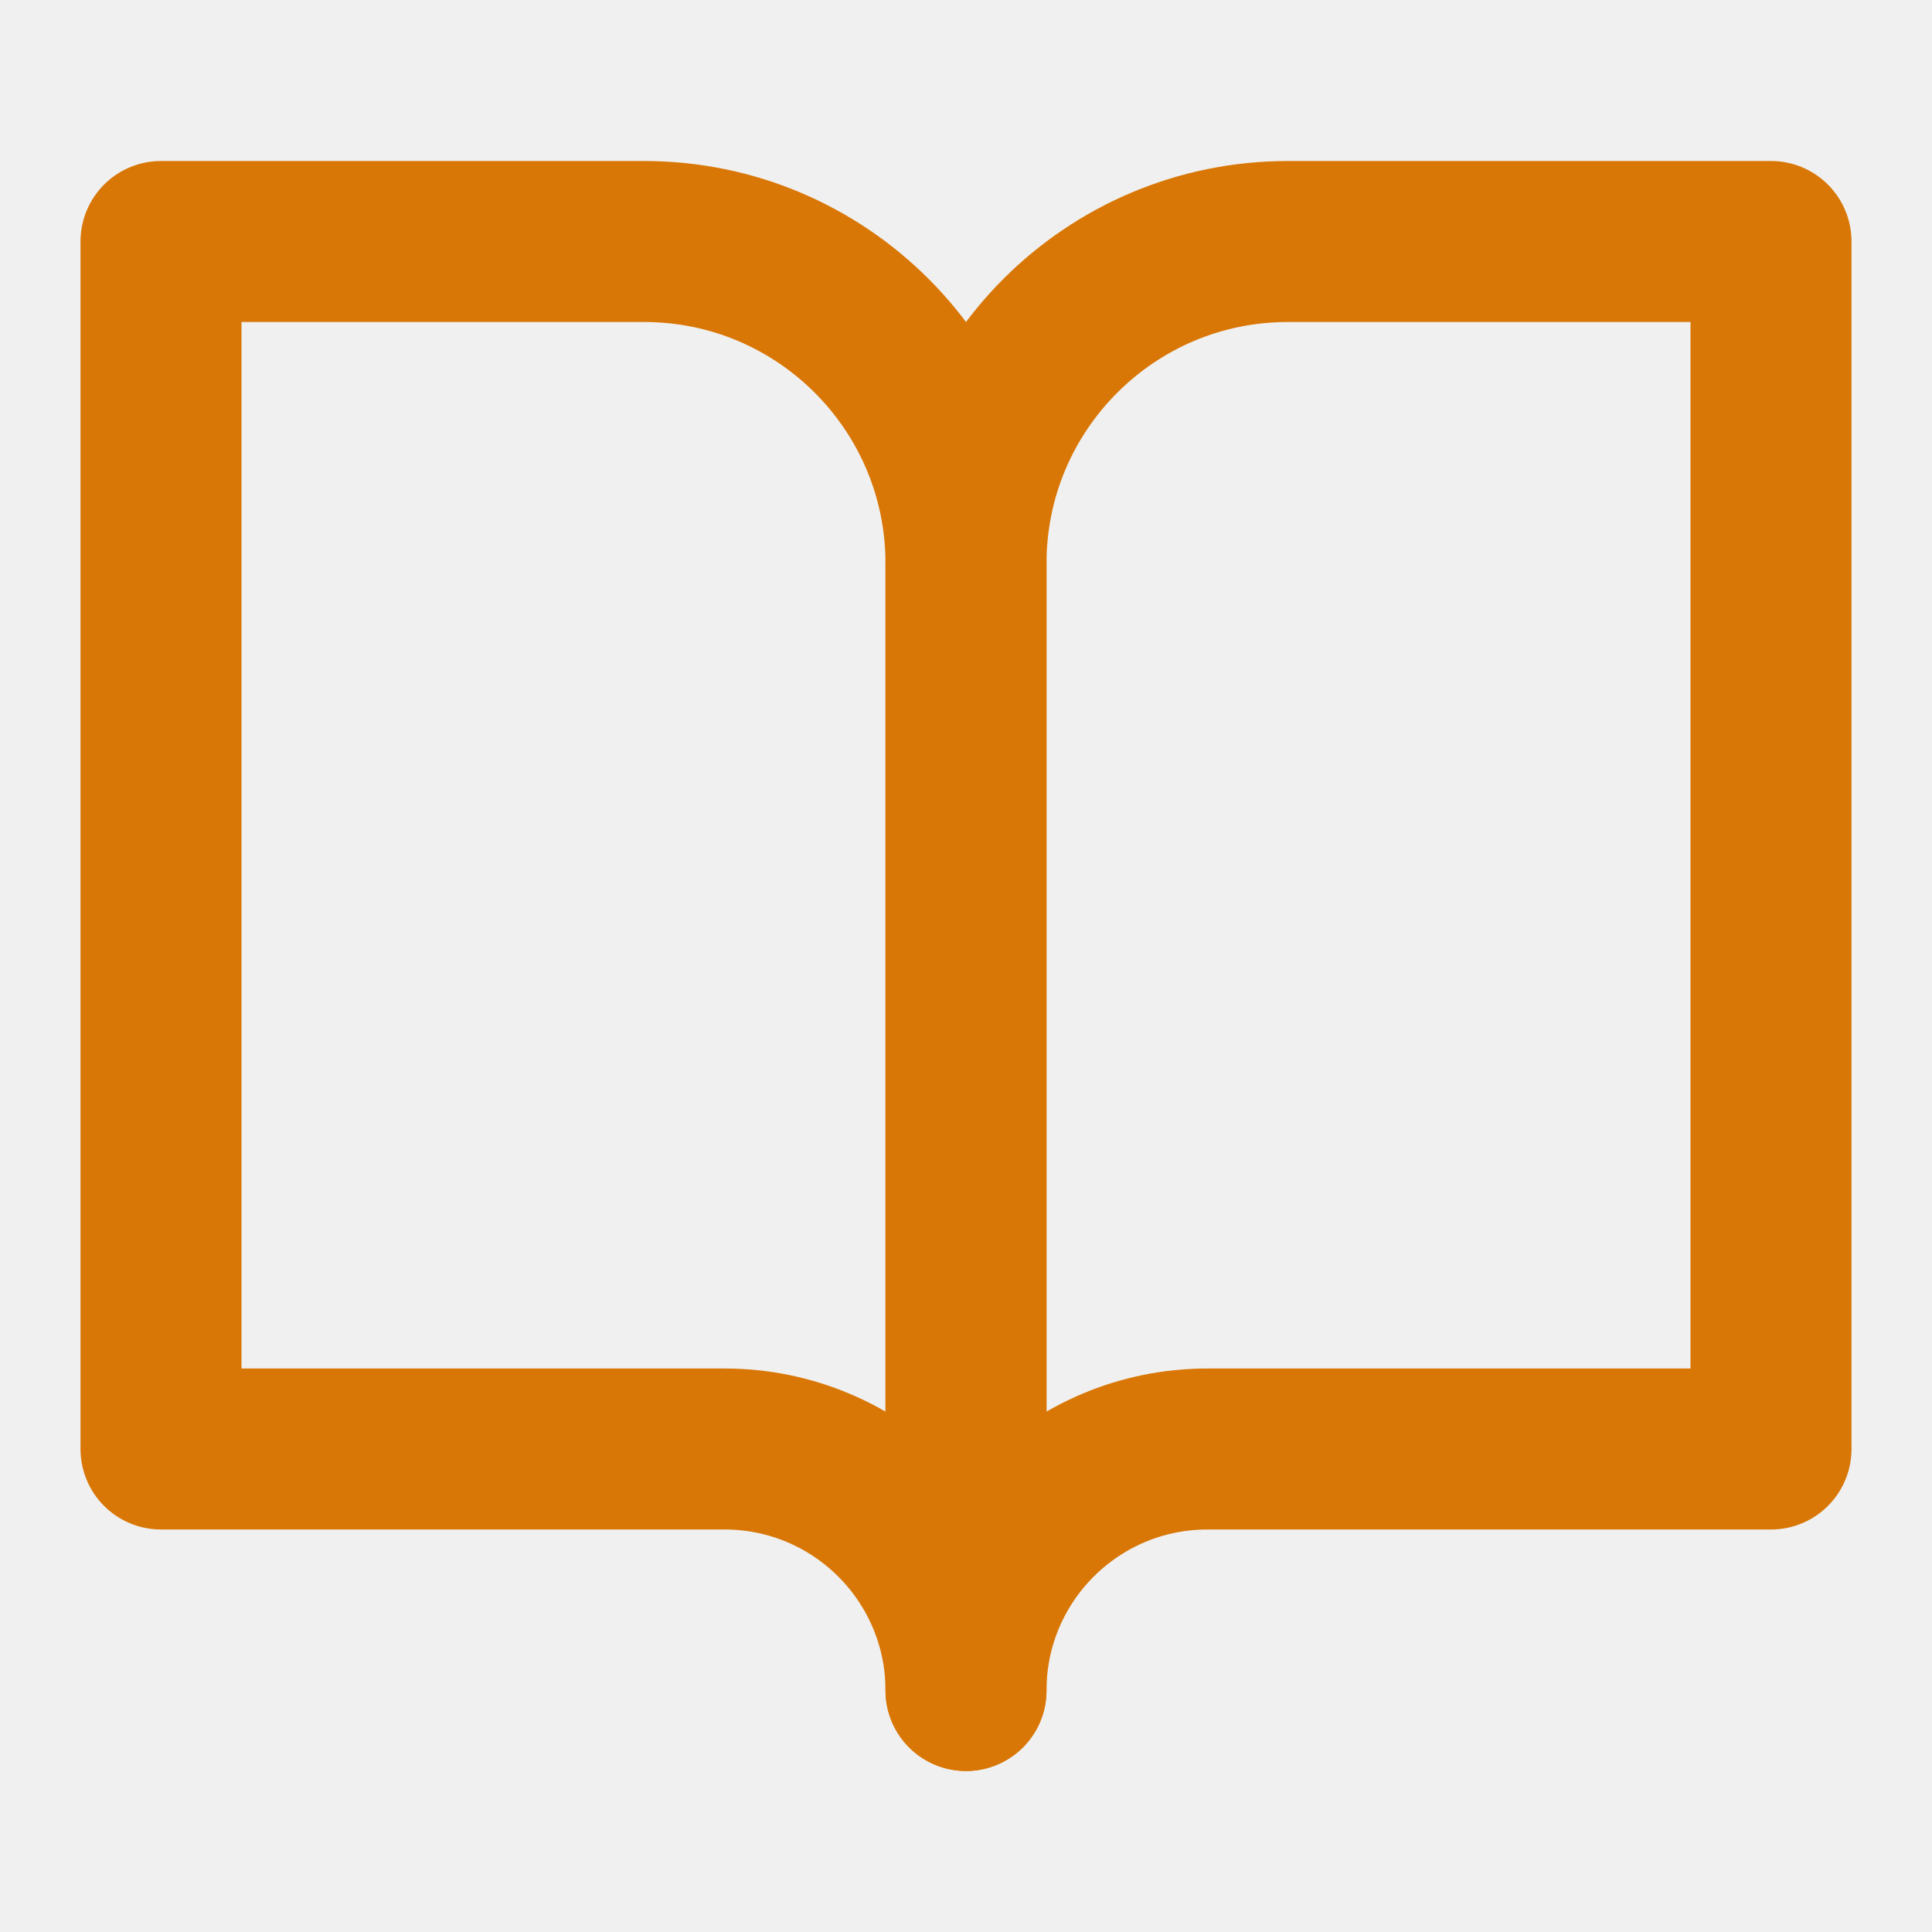
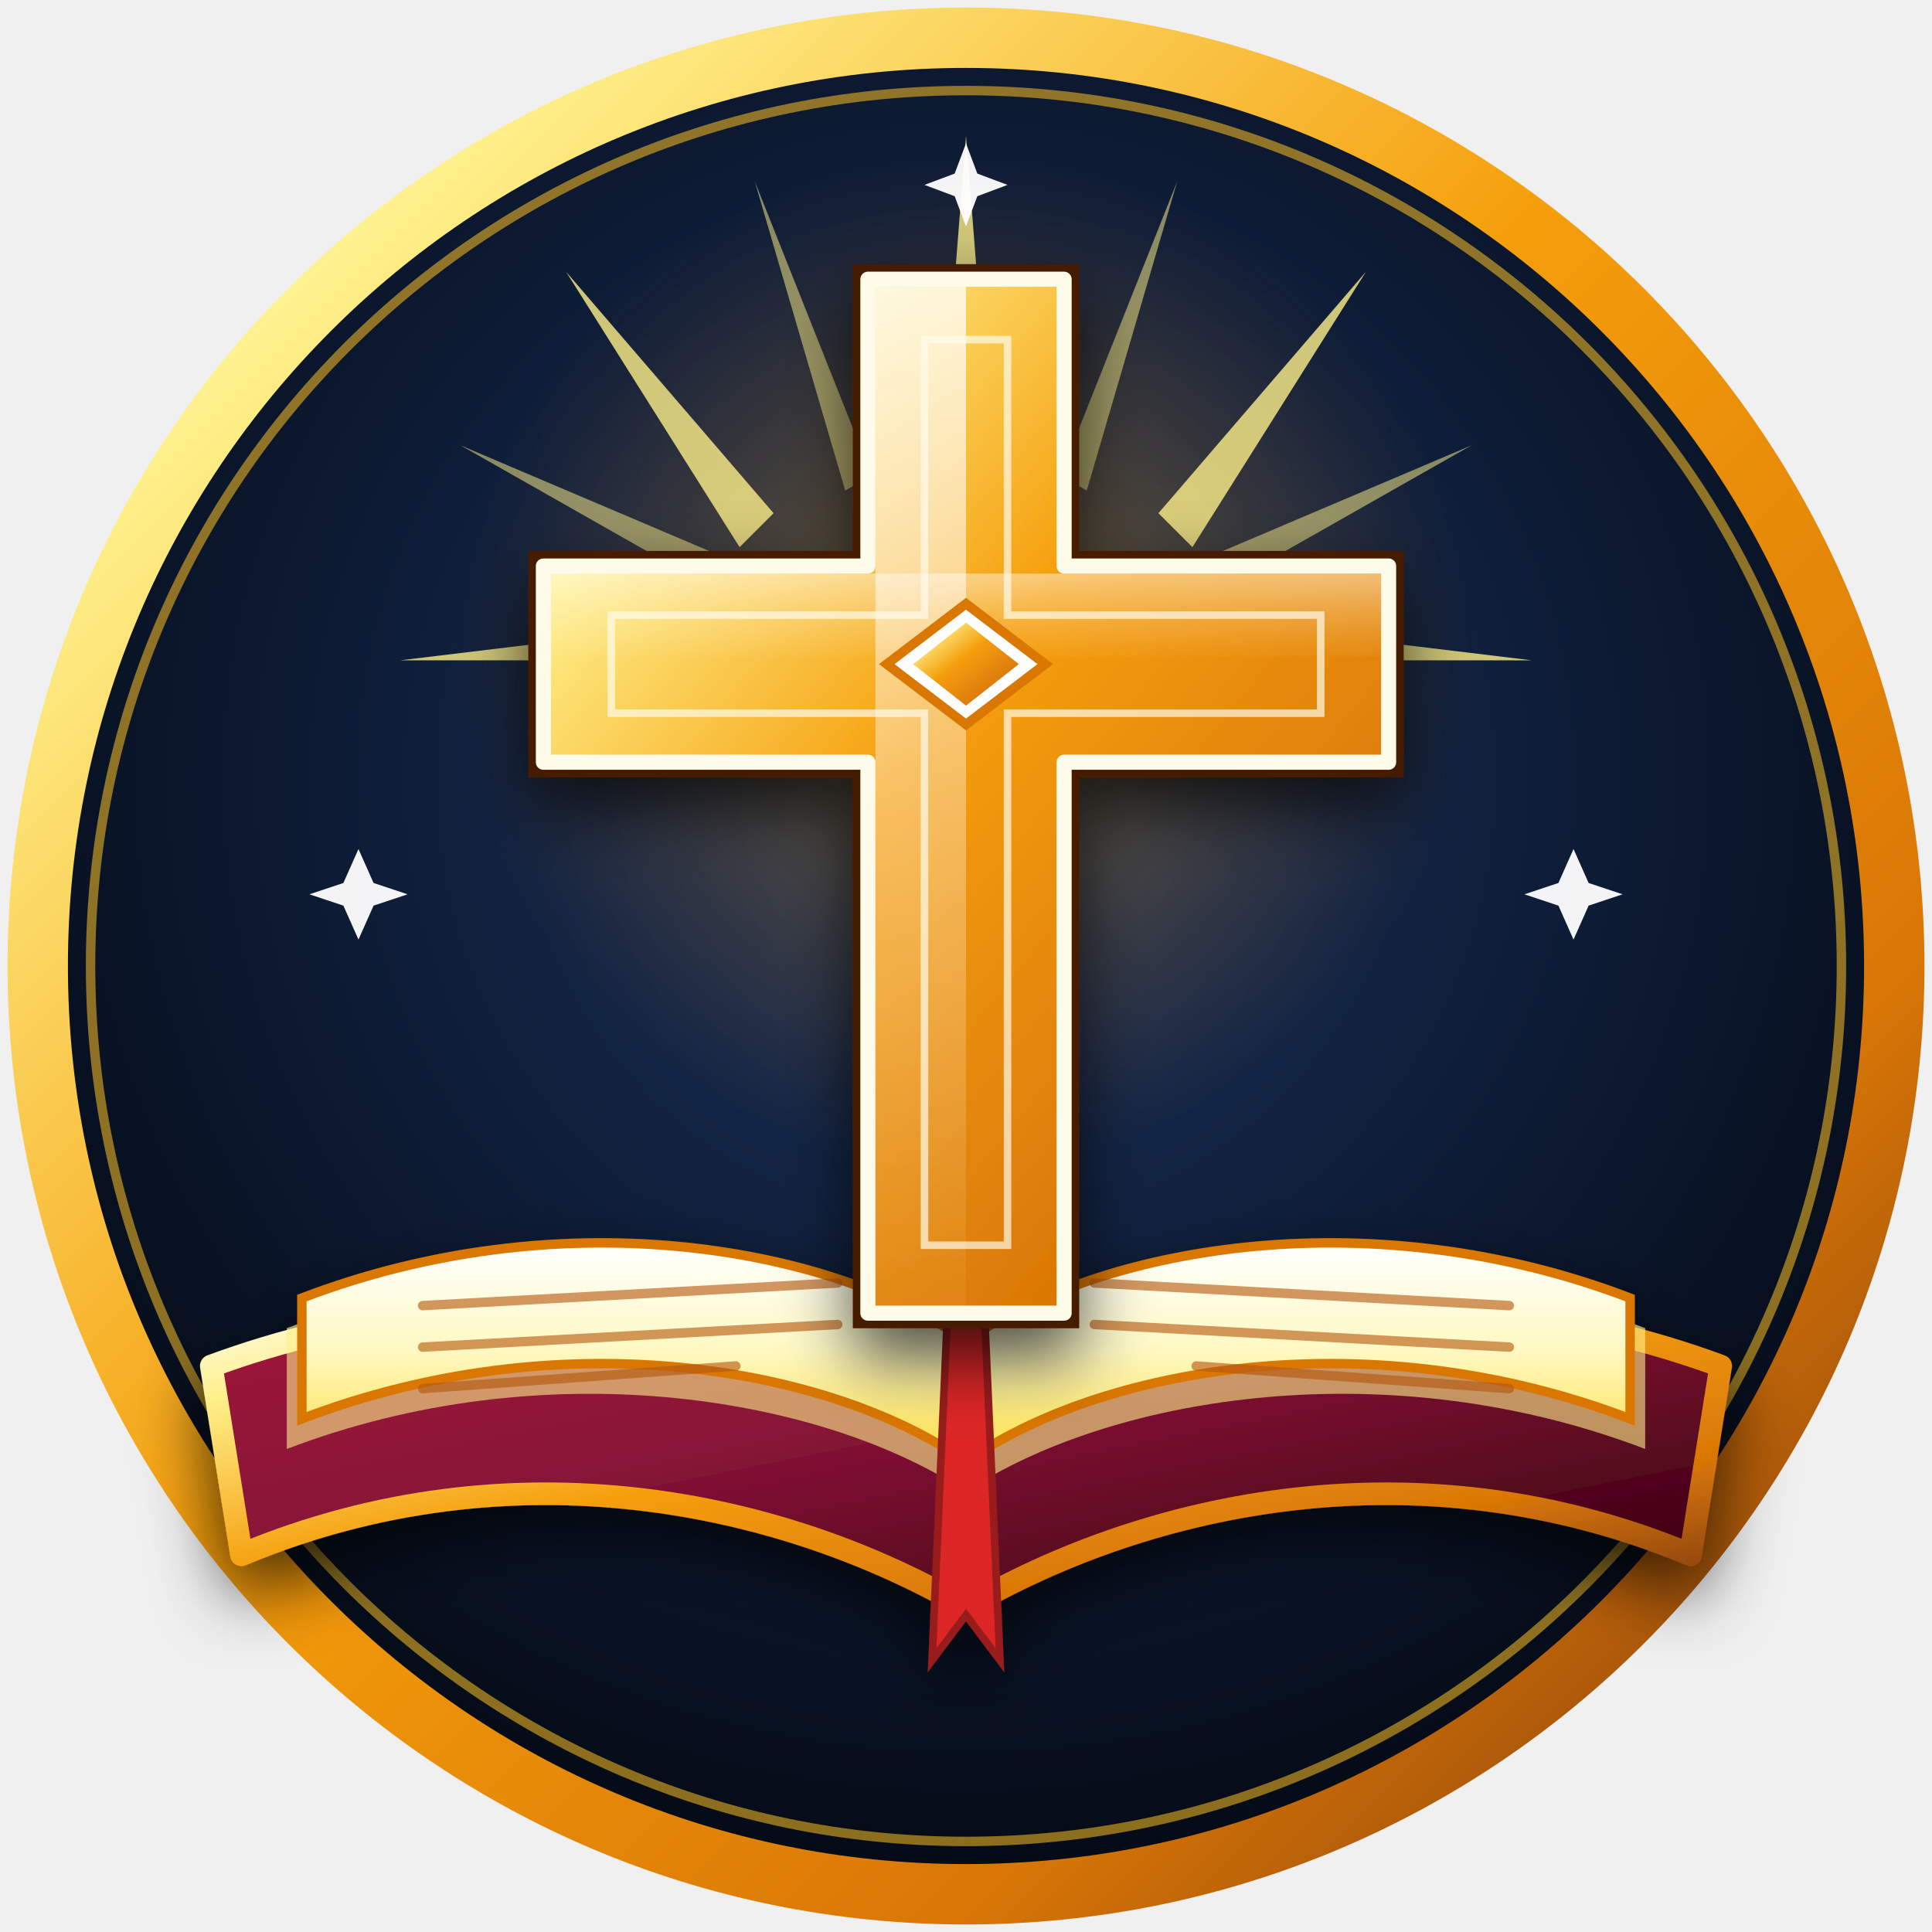
- <svg xmlns="http://www.w3.org/2000/svg" viewBox="0 0 24 24" fill="none" stroke="#d97706" stroke-width="2" stroke-linecap="round" stroke-linejoin="round">
-   <path d="M2 3h6a4 4 0 0 1 4 4v14a3 3 0 0 0-3-3H2z" />
-   <path d="M22 3h-6a4 4 0 0 0-4 4v14a3 3 0 0 1 3-3h7z" />
+ <svg xmlns="http://www.w3.org/2000/svg" viewBox="0 0 512 512" width="512" height="512">
+   <defs>
+     <radialGradient id="bgGradFinal" cx="50%" cy="40%" r="62%">
+       <stop offset="0%" stop-color="#1c3560" />
+       <stop offset="50%" stop-color="#0e1d38" />
+       <stop offset="85%" stop-color="#070f1e" />
+       <stop offset="100%" stop-color="#03070f" />
+     </radialGradient>
+     <linearGradient id="goldRimFinal" x1="0%" y1="0%" x2="100%" y2="100%">
+       <stop offset="0%" stop-color="#fffbeb" />
+       <stop offset="15%" stop-color="#fef08a" />
+       <stop offset="45%" stop-color="#f59e0b" />
+       <stop offset="75%" stop-color="#d97706" />
+       <stop offset="100%" stop-color="#78350f" />
+     </linearGradient>
+     <linearGradient id="crossGoldFinal" x1="0%" y1="0%" x2="100%" y2="100%">
+       <stop offset="0%" stop-color="#ffffff" />
+       <stop offset="15%" stop-color="#fef08a" />
+       <stop offset="45%" stop-color="#f59e0b" />
+       <stop offset="80%" stop-color="#d97706" />
+       <stop offset="100%" stop-color="#92400e" />
+     </linearGradient>
+     <linearGradient id="crossBevel" x1="0%" y1="0%" x2="0%" y2="100%">
+       <stop offset="0%" stop-color="#ffffff" stop-opacity="0.75" />
+       <stop offset="50%" stop-color="#ffffff" stop-opacity="0.35" />
+       <stop offset="100%" stop-color="#ffffff" stop-opacity="0.05" />
+     </linearGradient>
+     <linearGradient id="bookCoverFinal" x1="0%" y1="0%" x2="100%" y2="100%">
+       <stop offset="0%" stop-color="#9f1239" />
+       <stop offset="40%" stop-color="#881337" />
+       <stop offset="80%" stop-color="#4c0519" />
+       <stop offset="100%" stop-color="#2e020e" />
+     </linearGradient>
+     <linearGradient id="pagesFinal" x1="0%" y1="0%" x2="0%" y2="100%">
+       <stop offset="0%" stop-color="#ffffff" />
+       <stop offset="50%" stop-color="#fef9c3" />
+       <stop offset="100%" stop-color="#fde047" />
+     </linearGradient>
+     <radialGradient id="haloFinal" cx="50%" cy="50%" r="50%">
+       <stop offset="0%" stop-color="#fde047" stop-opacity="0.5" />
+       <stop offset="40%" stop-color="#f59e0b" stop-opacity="0.25" />
+       <stop offset="100%" stop-color="#d97706" stop-opacity="0" />
+     </radialGradient>
+     <filter id="dropShadowFinal" x="-20%" y="-20%" width="140%" height="140%">
+       <feDropShadow dx="0" dy="8" stdDeviation="9" flood-color="#000000" flood-opacity="0.7" />
+     </filter>
+   </defs>
+   <circle cx="256" cy="256" r="246" fill="url(#bgGradFinal)" stroke="url(#goldRimFinal)" stroke-width="16" />
+   <circle cx="256" cy="256" r="232" fill="none" stroke="#fbbf24" stroke-width="2.5" opacity="0.55" />
+   <circle cx="256" cy="175" r="135" fill="url(#haloFinal)" />
+   <g opacity="0.8" fill="#fef08a">
+     <polygon points="256,36 263,125 249,125" />
+     <polygon points="362,72 316,145 307,136" />
+     <polygon points="406,175 315,175 315,164" />
+     <polygon points="150,72 205,136 196,145" />
+     <polygon points="106,175 197,164 197,175" />
+     <polygon points="312,48 288,130 281,126" opacity="0.65" />
+     <polygon points="200,48 231,126 224,130" opacity="0.65" />
+     <polygon points="390,118 316,160 310,152" opacity="0.65" />
+     <polygon points="122,118 202,152 196,160" opacity="0.65" />
+   </g>
+   <g filter="url(#dropShadowFinal)">
+     <path d="M56 362 C132 334 208 348 256 374 C304 348 380 334 456 362 L448 412 C376 382 304 398 256 426 C208 398 136 382 64 412 Z" fill="url(#bookCoverFinal)" stroke="url(#goldRimFinal)" stroke-width="6" stroke-linejoin="round" />
+     <path d="M76 352 C144 326 216 338 254 362 L254 394 C216 370 144 358 76 384 Z" fill="#fef08a" opacity="0.6" />
+     <path d="M80 344 C148 318 218 330 254 354 L254 386 C218 362 148 350 80 376 Z" fill="url(#pagesFinal)" stroke="#d97706" stroke-width="2.5" />
+     <path d="M436 352 C368 326 296 338 258 362 L258 394 C296 370 368 358 436 384 Z" fill="#fef08a" opacity="0.6" />
+     <path d="M432 344 C364 318 294 330 258 354 L258 386 C294 362 364 350 432 376 Z" fill="url(#pagesFinal)" stroke="#d97706" stroke-width="2.5" />
+     <line x1="112" y1="346" x2="222" y2="340" stroke="#b45309" stroke-width="2.5" stroke-linecap="round" opacity="0.6" />
+     <line x1="112" y1="357" x2="222" y2="351" stroke="#b45309" stroke-width="2.5" stroke-linecap="round" opacity="0.6" />
+     <line x1="112" y1="368" x2="195" y2="362" stroke="#b45309" stroke-width="2.5" stroke-linecap="round" opacity="0.6" />
+     <line x1="290" y1="340" x2="400" y2="346" stroke="#b45309" stroke-width="2.5" stroke-linecap="round" opacity="0.6" />
+     <line x1="290" y1="351" x2="400" y2="357" stroke="#b45309" stroke-width="2.5" stroke-linecap="round" opacity="0.6" />
+     <line x1="317" y1="362" x2="400" y2="368" stroke="#b45309" stroke-width="2.5" stroke-linecap="round" opacity="0.6" />
+     <path d="M251 350 L261 350 L265 440 L256 428 L247 440 Z" fill="#dc2626" stroke="#991b1b" stroke-width="2" />
+   </g>
+   <g filter="url(#dropShadowFinal)">
+     <path d="M226 70 L286 70 L286 146 L372 146 L372 206 L286 206 L286 352 L226 352 L226 206 L140 206 L140 146 L226 146 Z" fill="#451a03" />
+     <path d="M230 74 L282 74 L282 150 L368 150 L368 202 L282 202 L282 348 L230 348 L230 202 L144 202 L144 150 L230 150 Z" fill="url(#crossGoldFinal)" stroke="#fffbeb" stroke-width="4" stroke-linejoin="round" />
+     <path d="M232 76 L256 76 L256 346 L232 346 Z" fill="url(#crossBevel)" />
+     <path d="M146 152 L366 152 L366 174 L146 174 Z" fill="url(#crossBevel)" opacity="0.6" />
+     <path d="M245 90 L267 90 L267 163 L350 163 L350 189 L267 189 L267 330 L245 330 L245 189 L162 189 L162 163 L245 163 Z" fill="none" stroke="#fffbeb" stroke-width="2" opacity="0.7" />
+     <polygon points="256,160 277,176 256,192 235,176" fill="#ffffff" stroke="#d97706" stroke-width="2.5" />
+     <polygon points="256,165 270,176 256,187 242,176" fill="url(#crossGoldFinal)" />
+   </g>
+   <g fill="#ffffff" opacity="0.95">
+     <polygon points="95,225 99,234 108,237 99,240 95,249 91,240 82,237 91,234" />
+     <polygon points="417,225 421,234 430,237 421,240 417,249 413,240 404,237 413,234" />
+     <polygon points="256,38 259,46 267,49 259,52 256,60 253,52 245,49 253,46" />
+   </g>
</svg>
